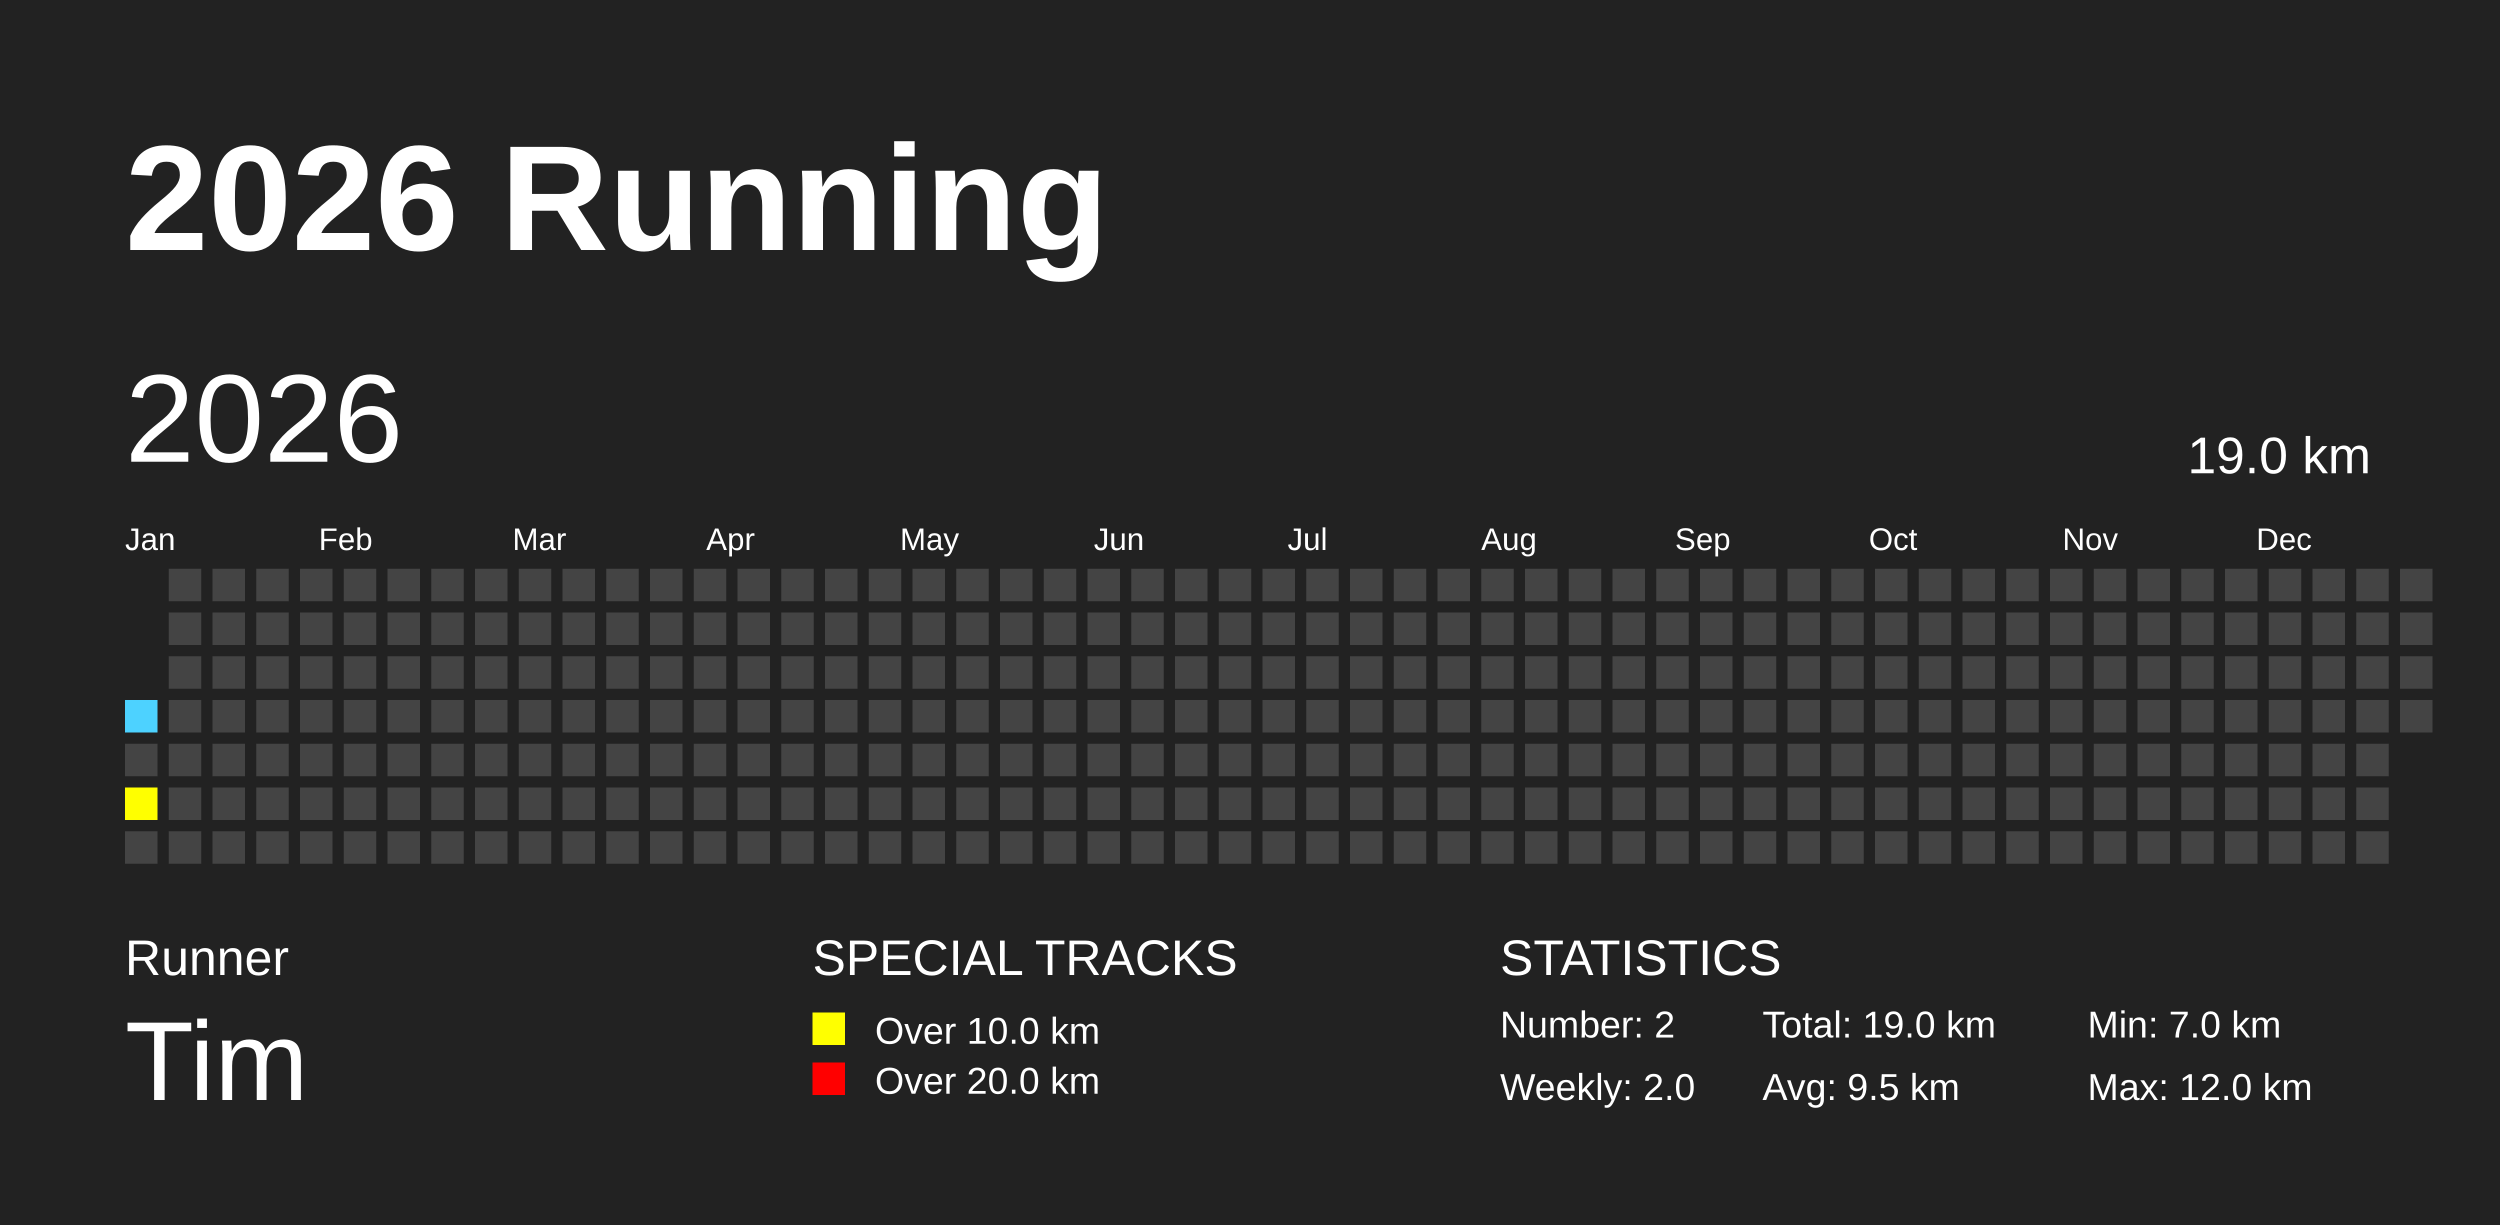
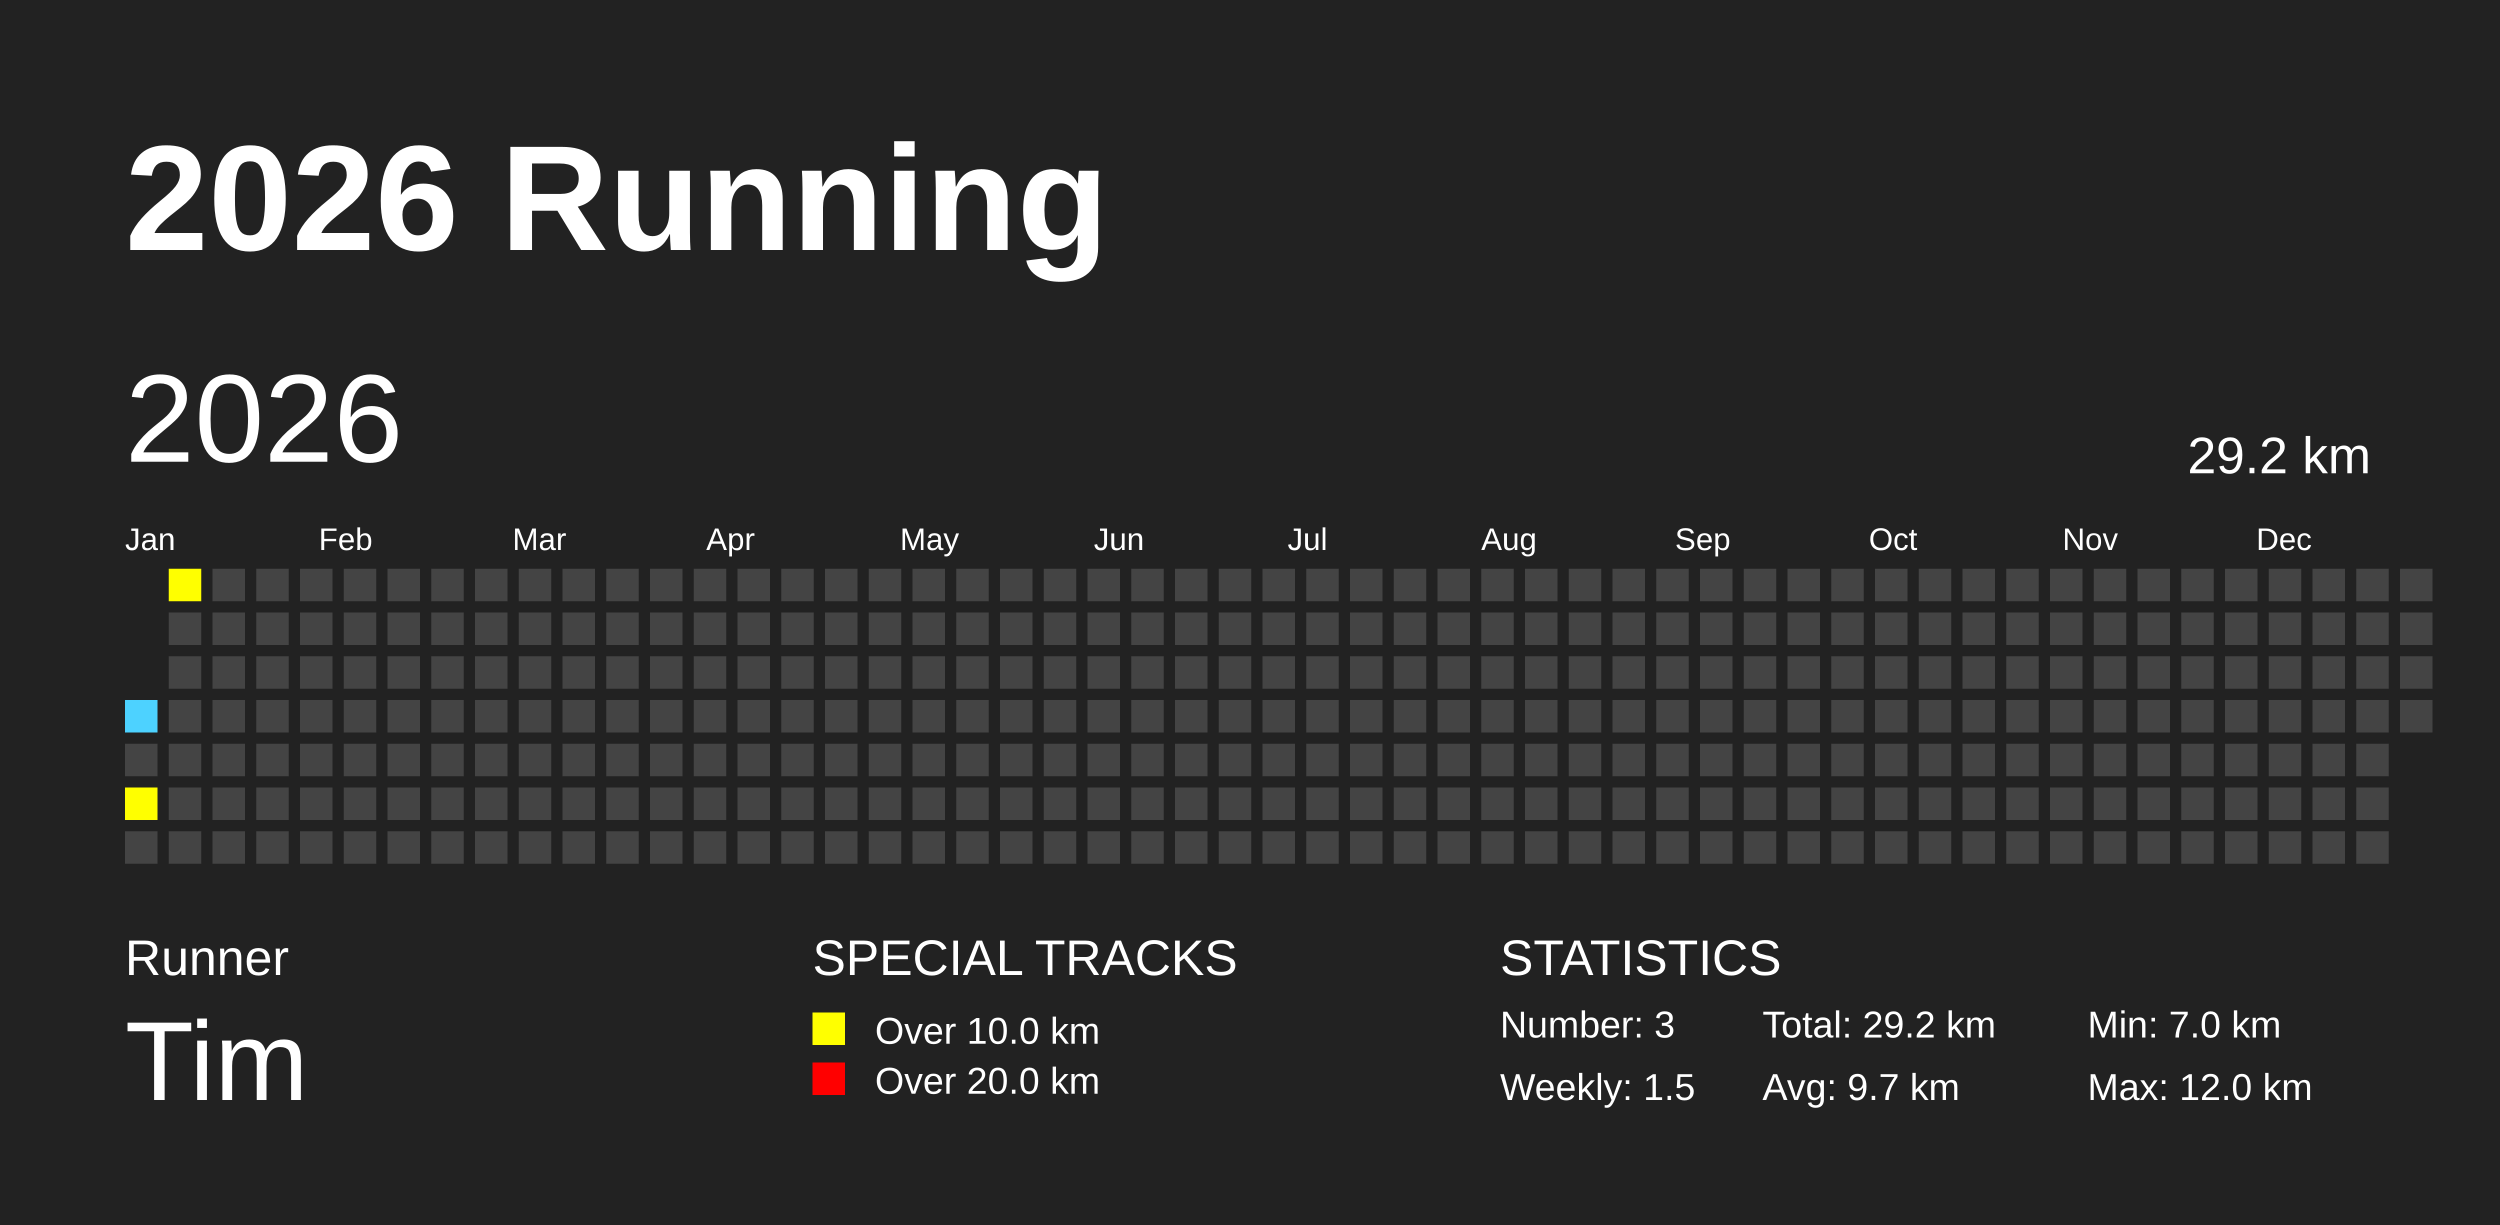
<svg xmlns="http://www.w3.org/2000/svg" baseProfile="full" height="98mm" version="1.1" viewBox="0,0,200,98" width="200mm">
  <defs />
  <rect fill="#222222" height="98" width="200" x="0" y="0" />
  <text fill="#FFFFFF" style="font-size:12px; font-family:Arial; font-weight:bold;" x="10" y="20">2026 Running</text>
  <text fill="#FFFFFF" style="font-size:4px; font-family:Arial" x="10" y="78">Runner</text>
  <text fill="#FFFFFF" style="font-size:9px; font-family:Arial" x="10" y="88">Tim</text>
  <text fill="#FFFFFF" style="font-size:4px; font-family:Arial" x="65" y="78">SPECIAL TRACKS</text>
  <rect fill="yellow" height="2.6" width="2.6" x="65" y="81" />
  <text fill="#FFFFFF" style="font-size:3px; font-family:Arial" x="70" y="83.5">Over 10.0 km</text>
  <rect fill="red" height="2.6" width="2.6" x="65" y="85" />
  <text fill="#FFFFFF" style="font-size:3px; font-family:Arial" x="70" y="87.5">Over 20.0 km</text>
  <text fill="#FFFFFF" style="font-size:4px; font-family:Arial" x="120" y="78">STATISTICS</text>
-   <text fill="#FFFFFF" style="font-size:3px; font-family:Arial" x="120" y="83">Number: 2</text>
-   <text fill="#FFFFFF" style="font-size:3px; font-family:Arial" x="120" y="88">Weekly: 2.0</text>
-   <text fill="#FFFFFF" style="font-size:3px; font-family:Arial" x="141" y="83">Total: 19.0 km</text>
-   <text fill="#FFFFFF" style="font-size:3px; font-family:Arial" x="141" y="88">Avg: 9.5 km</text>
+   <text fill="#FFFFFF" style="font-size:3px; font-family:Arial" x="120" y="83">Number: 3</text>
+   <text fill="#FFFFFF" style="font-size:3px; font-family:Arial" x="120" y="88">Weekly: 1.5</text>
+   <text fill="#FFFFFF" style="font-size:3px; font-family:Arial" x="141" y="83">Total: 29.2 km</text>
+   <text fill="#FFFFFF" style="font-size:3px; font-family:Arial" x="141" y="88">Avg: 9.7 km</text>
  <text fill="#FFFFFF" style="font-size:3px; font-family:Arial" x="167" y="83">Min: 7.0 km</text>
  <text fill="#FFFFFF" style="font-size:3px; font-family:Arial" x="167" y="88">Max: 12.0 km</text>
  <text dominant-baseline="hanging" fill="#FFFFFF" style="font-size:10.0px; font-family:Arial;" x="10" y="30">2026</text>
-   <text dominant-baseline="hanging" fill="#FFFFFF" style="font-size:4.125px; font-family:Arial;" x="175" y="35">19.0 km</text>
+   <text dominant-baseline="hanging" fill="#FFFFFF" style="font-size:4.125px; font-family:Arial;" x="175" y="35">29.2 km</text>
  <text fill="#FFFFFF" style="font-size:2.5px; font-family:Arial" x="10.0" y="44">Jan</text>
  <text fill="#FFFFFF" style="font-size:2.5px; font-family:Arial" x="25.5" y="44">Feb</text>
  <text fill="#FFFFFF" style="font-size:2.5px; font-family:Arial" x="41.0" y="44">Mar</text>
  <text fill="#FFFFFF" style="font-size:2.5px; font-family:Arial" x="56.5" y="44">Apr</text>
  <text fill="#FFFFFF" style="font-size:2.5px; font-family:Arial" x="72.0" y="44">May</text>
  <text fill="#FFFFFF" style="font-size:2.5px; font-family:Arial" x="87.5" y="44">Jun</text>
  <text fill="#FFFFFF" style="font-size:2.5px; font-family:Arial" x="103.0" y="44">Jul</text>
  <text fill="#FFFFFF" style="font-size:2.5px; font-family:Arial" x="118.5" y="44">Aug</text>
  <text fill="#FFFFFF" style="font-size:2.5px; font-family:Arial" x="134.0" y="44">Sep</text>
  <text fill="#FFFFFF" style="font-size:2.5px; font-family:Arial" x="149.5" y="44">Oct</text>
  <text fill="#FFFFFF" style="font-size:2.5px; font-family:Arial" x="165.0" y="44">Nov</text>
  <text fill="#FFFFFF" style="font-size:2.5px; font-family:Arial" x="180.5" y="44">Dec</text>
  <rect fill="#4DD2FF" height="2.6" width="2.6" x="10.0" y="56.0" />
  <rect fill="#444444" height="2.6" width="2.6" x="10.0" y="59.5" />
  <rect fill="yellow" height="2.6" width="2.6" x="10.0" y="63.0" />
  <rect fill="#444444" height="2.6" width="2.6" x="10.0" y="66.5" />
-   <rect fill="#444444" height="2.6" width="2.6" x="13.5" y="45.5" />
+   <rect fill="yellow" height="2.6" width="2.6" x="13.5" y="45.5" />
  <rect fill="#444444" height="2.6" width="2.6" x="13.5" y="49.0" />
  <rect fill="#444444" height="2.6" width="2.6" x="13.5" y="52.5" />
  <rect fill="#444444" height="2.6" width="2.6" x="13.5" y="56.0" />
  <rect fill="#444444" height="2.6" width="2.6" x="13.5" y="59.5" />
  <rect fill="#444444" height="2.6" width="2.6" x="13.5" y="63.0" />
  <rect fill="#444444" height="2.6" width="2.6" x="13.5" y="66.5" />
  <rect fill="#444444" height="2.6" width="2.6" x="17.0" y="45.5" />
  <rect fill="#444444" height="2.6" width="2.6" x="17.0" y="49.0" />
  <rect fill="#444444" height="2.6" width="2.6" x="17.0" y="52.5" />
  <rect fill="#444444" height="2.6" width="2.6" x="17.0" y="56.0" />
  <rect fill="#444444" height="2.6" width="2.6" x="17.0" y="59.5" />
  <rect fill="#444444" height="2.6" width="2.6" x="17.0" y="63.0" />
  <rect fill="#444444" height="2.6" width="2.6" x="17.0" y="66.5" />
  <rect fill="#444444" height="2.6" width="2.6" x="20.5" y="45.5" />
  <rect fill="#444444" height="2.6" width="2.6" x="20.5" y="49.0" />
  <rect fill="#444444" height="2.6" width="2.6" x="20.5" y="52.5" />
  <rect fill="#444444" height="2.6" width="2.6" x="20.5" y="56.0" />
  <rect fill="#444444" height="2.6" width="2.6" x="20.5" y="59.5" />
  <rect fill="#444444" height="2.6" width="2.6" x="20.5" y="63.0" />
  <rect fill="#444444" height="2.6" width="2.6" x="20.5" y="66.5" />
  <rect fill="#444444" height="2.6" width="2.6" x="24.0" y="45.5" />
  <rect fill="#444444" height="2.6" width="2.6" x="24.0" y="49.0" />
  <rect fill="#444444" height="2.6" width="2.6" x="24.0" y="52.5" />
  <rect fill="#444444" height="2.6" width="2.6" x="24.0" y="56.0" />
  <rect fill="#444444" height="2.6" width="2.6" x="24.0" y="59.5" />
  <rect fill="#444444" height="2.6" width="2.6" x="24.0" y="63.0" />
  <rect fill="#444444" height="2.6" width="2.6" x="24.0" y="66.5" />
  <rect fill="#444444" height="2.6" width="2.6" x="27.5" y="45.5" />
  <rect fill="#444444" height="2.6" width="2.6" x="27.5" y="49.0" />
  <rect fill="#444444" height="2.6" width="2.6" x="27.5" y="52.5" />
  <rect fill="#444444" height="2.6" width="2.6" x="27.5" y="56.0" />
  <rect fill="#444444" height="2.6" width="2.6" x="27.5" y="59.5" />
  <rect fill="#444444" height="2.6" width="2.6" x="27.5" y="63.0" />
  <rect fill="#444444" height="2.6" width="2.6" x="27.5" y="66.5" />
  <rect fill="#444444" height="2.6" width="2.6" x="31.0" y="45.5" />
  <rect fill="#444444" height="2.6" width="2.6" x="31.0" y="49.0" />
  <rect fill="#444444" height="2.6" width="2.6" x="31.0" y="52.5" />
  <rect fill="#444444" height="2.6" width="2.6" x="31.0" y="56.0" />
  <rect fill="#444444" height="2.6" width="2.6" x="31.0" y="59.5" />
  <rect fill="#444444" height="2.6" width="2.6" x="31.0" y="63.0" />
  <rect fill="#444444" height="2.6" width="2.6" x="31.0" y="66.5" />
  <rect fill="#444444" height="2.6" width="2.6" x="34.5" y="45.5" />
  <rect fill="#444444" height="2.6" width="2.6" x="34.5" y="49.0" />
  <rect fill="#444444" height="2.6" width="2.6" x="34.5" y="52.5" />
  <rect fill="#444444" height="2.6" width="2.6" x="34.5" y="56.0" />
  <rect fill="#444444" height="2.6" width="2.6" x="34.5" y="59.5" />
  <rect fill="#444444" height="2.6" width="2.6" x="34.5" y="63.0" />
  <rect fill="#444444" height="2.6" width="2.6" x="34.5" y="66.5" />
  <rect fill="#444444" height="2.6" width="2.6" x="38.0" y="45.5" />
  <rect fill="#444444" height="2.6" width="2.6" x="38.0" y="49.0" />
  <rect fill="#444444" height="2.6" width="2.6" x="38.0" y="52.5" />
  <rect fill="#444444" height="2.6" width="2.6" x="38.0" y="56.0" />
  <rect fill="#444444" height="2.6" width="2.6" x="38.0" y="59.5" />
  <rect fill="#444444" height="2.6" width="2.6" x="38.0" y="63.0" />
  <rect fill="#444444" height="2.6" width="2.6" x="38.0" y="66.5" />
  <rect fill="#444444" height="2.6" width="2.6" x="41.5" y="45.5" />
  <rect fill="#444444" height="2.6" width="2.6" x="41.5" y="49.0" />
  <rect fill="#444444" height="2.6" width="2.6" x="41.5" y="52.5" />
  <rect fill="#444444" height="2.6" width="2.6" x="41.5" y="56.0" />
  <rect fill="#444444" height="2.6" width="2.6" x="41.5" y="59.5" />
  <rect fill="#444444" height="2.6" width="2.6" x="41.5" y="63.0" />
  <rect fill="#444444" height="2.6" width="2.6" x="41.5" y="66.5" />
  <rect fill="#444444" height="2.6" width="2.6" x="45.0" y="45.5" />
  <rect fill="#444444" height="2.6" width="2.6" x="45.0" y="49.0" />
  <rect fill="#444444" height="2.6" width="2.6" x="45.0" y="52.5" />
  <rect fill="#444444" height="2.6" width="2.6" x="45.0" y="56.0" />
  <rect fill="#444444" height="2.6" width="2.6" x="45.0" y="59.5" />
  <rect fill="#444444" height="2.6" width="2.6" x="45.0" y="63.0" />
  <rect fill="#444444" height="2.6" width="2.6" x="45.0" y="66.5" />
  <rect fill="#444444" height="2.6" width="2.6" x="48.5" y="45.5" />
  <rect fill="#444444" height="2.6" width="2.6" x="48.5" y="49.0" />
  <rect fill="#444444" height="2.6" width="2.6" x="48.5" y="52.5" />
  <rect fill="#444444" height="2.6" width="2.6" x="48.5" y="56.0" />
  <rect fill="#444444" height="2.6" width="2.6" x="48.5" y="59.5" />
  <rect fill="#444444" height="2.6" width="2.6" x="48.5" y="63.0" />
  <rect fill="#444444" height="2.6" width="2.6" x="48.5" y="66.5" />
  <rect fill="#444444" height="2.6" width="2.6" x="52.0" y="45.5" />
  <rect fill="#444444" height="2.6" width="2.6" x="52.0" y="49.0" />
  <rect fill="#444444" height="2.6" width="2.6" x="52.0" y="52.5" />
  <rect fill="#444444" height="2.6" width="2.6" x="52.0" y="56.0" />
  <rect fill="#444444" height="2.6" width="2.6" x="52.0" y="59.5" />
  <rect fill="#444444" height="2.6" width="2.6" x="52.0" y="63.0" />
  <rect fill="#444444" height="2.6" width="2.6" x="52.0" y="66.5" />
  <rect fill="#444444" height="2.6" width="2.6" x="55.5" y="45.5" />
  <rect fill="#444444" height="2.6" width="2.6" x="55.5" y="49.0" />
  <rect fill="#444444" height="2.6" width="2.6" x="55.5" y="52.5" />
  <rect fill="#444444" height="2.6" width="2.6" x="55.5" y="56.0" />
  <rect fill="#444444" height="2.6" width="2.6" x="55.5" y="59.5" />
  <rect fill="#444444" height="2.6" width="2.6" x="55.5" y="63.0" />
  <rect fill="#444444" height="2.6" width="2.6" x="55.5" y="66.5" />
  <rect fill="#444444" height="2.6" width="2.6" x="59.0" y="45.5" />
  <rect fill="#444444" height="2.6" width="2.6" x="59.0" y="49.0" />
  <rect fill="#444444" height="2.6" width="2.6" x="59.0" y="52.5" />
  <rect fill="#444444" height="2.6" width="2.6" x="59.0" y="56.0" />
  <rect fill="#444444" height="2.6" width="2.6" x="59.0" y="59.5" />
  <rect fill="#444444" height="2.6" width="2.6" x="59.0" y="63.0" />
  <rect fill="#444444" height="2.6" width="2.6" x="59.0" y="66.5" />
  <rect fill="#444444" height="2.6" width="2.6" x="62.5" y="45.5" />
  <rect fill="#444444" height="2.6" width="2.6" x="62.5" y="49.0" />
  <rect fill="#444444" height="2.6" width="2.6" x="62.5" y="52.5" />
  <rect fill="#444444" height="2.6" width="2.6" x="62.5" y="56.0" />
  <rect fill="#444444" height="2.6" width="2.6" x="62.5" y="59.5" />
  <rect fill="#444444" height="2.6" width="2.6" x="62.5" y="63.0" />
  <rect fill="#444444" height="2.6" width="2.6" x="62.5" y="66.5" />
  <rect fill="#444444" height="2.6" width="2.6" x="66.0" y="45.5" />
  <rect fill="#444444" height="2.6" width="2.6" x="66.0" y="49.0" />
  <rect fill="#444444" height="2.6" width="2.6" x="66.0" y="52.5" />
  <rect fill="#444444" height="2.6" width="2.6" x="66.0" y="56.0" />
  <rect fill="#444444" height="2.6" width="2.6" x="66.0" y="59.5" />
  <rect fill="#444444" height="2.6" width="2.6" x="66.0" y="63.0" />
  <rect fill="#444444" height="2.6" width="2.6" x="66.0" y="66.5" />
  <rect fill="#444444" height="2.6" width="2.6" x="69.5" y="45.5" />
  <rect fill="#444444" height="2.6" width="2.6" x="69.5" y="49.0" />
  <rect fill="#444444" height="2.6" width="2.6" x="69.5" y="52.5" />
  <rect fill="#444444" height="2.6" width="2.6" x="69.5" y="56.0" />
  <rect fill="#444444" height="2.6" width="2.6" x="69.5" y="59.5" />
  <rect fill="#444444" height="2.6" width="2.6" x="69.5" y="63.0" />
  <rect fill="#444444" height="2.6" width="2.6" x="69.5" y="66.5" />
  <rect fill="#444444" height="2.6" width="2.6" x="73.0" y="45.5" />
  <rect fill="#444444" height="2.6" width="2.6" x="73.0" y="49.0" />
  <rect fill="#444444" height="2.6" width="2.6" x="73.0" y="52.5" />
  <rect fill="#444444" height="2.6" width="2.6" x="73.0" y="56.0" />
  <rect fill="#444444" height="2.6" width="2.6" x="73.0" y="59.5" />
  <rect fill="#444444" height="2.6" width="2.6" x="73.0" y="63.0" />
  <rect fill="#444444" height="2.6" width="2.6" x="73.0" y="66.5" />
  <rect fill="#444444" height="2.6" width="2.6" x="76.5" y="45.5" />
  <rect fill="#444444" height="2.6" width="2.6" x="76.5" y="49.0" />
  <rect fill="#444444" height="2.6" width="2.6" x="76.5" y="52.5" />
  <rect fill="#444444" height="2.6" width="2.6" x="76.5" y="56.0" />
  <rect fill="#444444" height="2.6" width="2.6" x="76.5" y="59.5" />
  <rect fill="#444444" height="2.6" width="2.6" x="76.5" y="63.0" />
  <rect fill="#444444" height="2.6" width="2.6" x="76.5" y="66.5" />
  <rect fill="#444444" height="2.6" width="2.6" x="80.0" y="45.5" />
  <rect fill="#444444" height="2.6" width="2.6" x="80.0" y="49.0" />
  <rect fill="#444444" height="2.6" width="2.6" x="80.0" y="52.5" />
  <rect fill="#444444" height="2.6" width="2.6" x="80.0" y="56.0" />
  <rect fill="#444444" height="2.6" width="2.6" x="80.0" y="59.5" />
  <rect fill="#444444" height="2.6" width="2.6" x="80.0" y="63.0" />
  <rect fill="#444444" height="2.6" width="2.6" x="80.0" y="66.5" />
  <rect fill="#444444" height="2.6" width="2.6" x="83.5" y="45.5" />
  <rect fill="#444444" height="2.6" width="2.6" x="83.5" y="49.0" />
  <rect fill="#444444" height="2.6" width="2.6" x="83.5" y="52.5" />
  <rect fill="#444444" height="2.6" width="2.6" x="83.5" y="56.0" />
  <rect fill="#444444" height="2.6" width="2.6" x="83.5" y="59.5" />
  <rect fill="#444444" height="2.6" width="2.6" x="83.5" y="63.0" />
  <rect fill="#444444" height="2.6" width="2.6" x="83.5" y="66.5" />
  <rect fill="#444444" height="2.6" width="2.6" x="87.0" y="45.5" />
  <rect fill="#444444" height="2.6" width="2.6" x="87.0" y="49.0" />
  <rect fill="#444444" height="2.6" width="2.6" x="87.0" y="52.5" />
  <rect fill="#444444" height="2.6" width="2.6" x="87.0" y="56.0" />
  <rect fill="#444444" height="2.6" width="2.6" x="87.0" y="59.5" />
  <rect fill="#444444" height="2.6" width="2.6" x="87.0" y="63.0" />
  <rect fill="#444444" height="2.6" width="2.6" x="87.0" y="66.5" />
  <rect fill="#444444" height="2.6" width="2.6" x="90.5" y="45.5" />
  <rect fill="#444444" height="2.6" width="2.6" x="90.5" y="49.0" />
  <rect fill="#444444" height="2.6" width="2.6" x="90.5" y="52.5" />
  <rect fill="#444444" height="2.6" width="2.6" x="90.5" y="56.0" />
  <rect fill="#444444" height="2.6" width="2.6" x="90.5" y="59.5" />
  <rect fill="#444444" height="2.6" width="2.6" x="90.5" y="63.0" />
  <rect fill="#444444" height="2.6" width="2.6" x="90.5" y="66.5" />
  <rect fill="#444444" height="2.6" width="2.6" x="94.0" y="45.5" />
  <rect fill="#444444" height="2.6" width="2.6" x="94.0" y="49.0" />
  <rect fill="#444444" height="2.6" width="2.6" x="94.0" y="52.5" />
  <rect fill="#444444" height="2.6" width="2.6" x="94.0" y="56.0" />
  <rect fill="#444444" height="2.6" width="2.6" x="94.0" y="59.5" />
  <rect fill="#444444" height="2.6" width="2.6" x="94.0" y="63.0" />
  <rect fill="#444444" height="2.6" width="2.6" x="94.0" y="66.5" />
  <rect fill="#444444" height="2.6" width="2.6" x="97.5" y="45.5" />
  <rect fill="#444444" height="2.6" width="2.6" x="97.5" y="49.0" />
  <rect fill="#444444" height="2.6" width="2.6" x="97.5" y="52.5" />
  <rect fill="#444444" height="2.6" width="2.6" x="97.5" y="56.0" />
  <rect fill="#444444" height="2.6" width="2.6" x="97.5" y="59.5" />
  <rect fill="#444444" height="2.6" width="2.6" x="97.5" y="63.0" />
  <rect fill="#444444" height="2.6" width="2.6" x="97.5" y="66.5" />
  <rect fill="#444444" height="2.6" width="2.6" x="101.0" y="45.5" />
  <rect fill="#444444" height="2.6" width="2.6" x="101.0" y="49.0" />
  <rect fill="#444444" height="2.6" width="2.6" x="101.0" y="52.5" />
  <rect fill="#444444" height="2.6" width="2.6" x="101.0" y="56.0" />
  <rect fill="#444444" height="2.6" width="2.6" x="101.0" y="59.5" />
  <rect fill="#444444" height="2.6" width="2.6" x="101.0" y="63.0" />
  <rect fill="#444444" height="2.6" width="2.6" x="101.0" y="66.5" />
  <rect fill="#444444" height="2.6" width="2.6" x="104.5" y="45.5" />
  <rect fill="#444444" height="2.6" width="2.6" x="104.5" y="49.0" />
  <rect fill="#444444" height="2.6" width="2.6" x="104.5" y="52.5" />
  <rect fill="#444444" height="2.6" width="2.6" x="104.5" y="56.0" />
  <rect fill="#444444" height="2.6" width="2.6" x="104.5" y="59.5" />
  <rect fill="#444444" height="2.6" width="2.6" x="104.5" y="63.0" />
  <rect fill="#444444" height="2.6" width="2.6" x="104.5" y="66.5" />
  <rect fill="#444444" height="2.6" width="2.6" x="108.0" y="45.5" />
  <rect fill="#444444" height="2.6" width="2.6" x="108.0" y="49.0" />
  <rect fill="#444444" height="2.6" width="2.6" x="108.0" y="52.5" />
  <rect fill="#444444" height="2.6" width="2.6" x="108.0" y="56.0" />
  <rect fill="#444444" height="2.6" width="2.6" x="108.0" y="59.5" />
  <rect fill="#444444" height="2.6" width="2.6" x="108.0" y="63.0" />
  <rect fill="#444444" height="2.6" width="2.6" x="108.0" y="66.5" />
  <rect fill="#444444" height="2.6" width="2.6" x="111.5" y="45.5" />
  <rect fill="#444444" height="2.6" width="2.6" x="111.5" y="49.0" />
  <rect fill="#444444" height="2.6" width="2.6" x="111.5" y="52.5" />
  <rect fill="#444444" height="2.6" width="2.6" x="111.5" y="56.0" />
  <rect fill="#444444" height="2.6" width="2.6" x="111.5" y="59.5" />
  <rect fill="#444444" height="2.6" width="2.6" x="111.5" y="63.0" />
  <rect fill="#444444" height="2.6" width="2.6" x="111.5" y="66.5" />
  <rect fill="#444444" height="2.6" width="2.6" x="115.0" y="45.5" />
  <rect fill="#444444" height="2.6" width="2.6" x="115.0" y="49.0" />
  <rect fill="#444444" height="2.6" width="2.6" x="115.0" y="52.5" />
  <rect fill="#444444" height="2.6" width="2.6" x="115.0" y="56.0" />
  <rect fill="#444444" height="2.6" width="2.6" x="115.0" y="59.5" />
  <rect fill="#444444" height="2.6" width="2.6" x="115.0" y="63.0" />
  <rect fill="#444444" height="2.6" width="2.6" x="115.0" y="66.5" />
  <rect fill="#444444" height="2.6" width="2.6" x="118.5" y="45.5" />
  <rect fill="#444444" height="2.6" width="2.6" x="118.5" y="49.0" />
  <rect fill="#444444" height="2.6" width="2.6" x="118.5" y="52.5" />
  <rect fill="#444444" height="2.6" width="2.6" x="118.5" y="56.0" />
  <rect fill="#444444" height="2.6" width="2.6" x="118.5" y="59.5" />
  <rect fill="#444444" height="2.6" width="2.6" x="118.5" y="63.0" />
  <rect fill="#444444" height="2.6" width="2.6" x="118.5" y="66.5" />
  <rect fill="#444444" height="2.6" width="2.6" x="122.0" y="45.5" />
  <rect fill="#444444" height="2.6" width="2.6" x="122.0" y="49.0" />
  <rect fill="#444444" height="2.6" width="2.6" x="122.0" y="52.5" />
  <rect fill="#444444" height="2.6" width="2.6" x="122.0" y="56.0" />
  <rect fill="#444444" height="2.6" width="2.6" x="122.0" y="59.5" />
  <rect fill="#444444" height="2.6" width="2.6" x="122.0" y="63.0" />
  <rect fill="#444444" height="2.6" width="2.6" x="122.0" y="66.5" />
  <rect fill="#444444" height="2.6" width="2.6" x="125.5" y="45.5" />
  <rect fill="#444444" height="2.6" width="2.6" x="125.5" y="49.0" />
  <rect fill="#444444" height="2.6" width="2.6" x="125.5" y="52.5" />
  <rect fill="#444444" height="2.6" width="2.6" x="125.5" y="56.0" />
  <rect fill="#444444" height="2.6" width="2.6" x="125.5" y="59.5" />
  <rect fill="#444444" height="2.6" width="2.6" x="125.5" y="63.0" />
  <rect fill="#444444" height="2.6" width="2.6" x="125.5" y="66.5" />
  <rect fill="#444444" height="2.6" width="2.6" x="129.0" y="45.5" />
  <rect fill="#444444" height="2.6" width="2.6" x="129.0" y="49.0" />
  <rect fill="#444444" height="2.6" width="2.6" x="129.0" y="52.5" />
  <rect fill="#444444" height="2.6" width="2.6" x="129.0" y="56.0" />
  <rect fill="#444444" height="2.6" width="2.6" x="129.0" y="59.5" />
  <rect fill="#444444" height="2.6" width="2.6" x="129.0" y="63.0" />
  <rect fill="#444444" height="2.6" width="2.6" x="129.0" y="66.5" />
  <rect fill="#444444" height="2.6" width="2.6" x="132.5" y="45.5" />
  <rect fill="#444444" height="2.6" width="2.6" x="132.5" y="49.0" />
  <rect fill="#444444" height="2.6" width="2.6" x="132.5" y="52.5" />
  <rect fill="#444444" height="2.6" width="2.6" x="132.5" y="56.0" />
  <rect fill="#444444" height="2.6" width="2.6" x="132.5" y="59.5" />
  <rect fill="#444444" height="2.6" width="2.6" x="132.5" y="63.0" />
  <rect fill="#444444" height="2.6" width="2.6" x="132.5" y="66.5" />
  <rect fill="#444444" height="2.6" width="2.6" x="136.0" y="45.5" />
  <rect fill="#444444" height="2.6" width="2.6" x="136.0" y="49.0" />
  <rect fill="#444444" height="2.6" width="2.6" x="136.0" y="52.5" />
  <rect fill="#444444" height="2.6" width="2.6" x="136.0" y="56.0" />
  <rect fill="#444444" height="2.6" width="2.6" x="136.0" y="59.5" />
  <rect fill="#444444" height="2.6" width="2.6" x="136.0" y="63.0" />
  <rect fill="#444444" height="2.6" width="2.6" x="136.0" y="66.5" />
  <rect fill="#444444" height="2.6" width="2.6" x="139.5" y="45.5" />
  <rect fill="#444444" height="2.6" width="2.6" x="139.5" y="49.0" />
  <rect fill="#444444" height="2.6" width="2.6" x="139.5" y="52.5" />
  <rect fill="#444444" height="2.6" width="2.6" x="139.5" y="56.0" />
  <rect fill="#444444" height="2.6" width="2.6" x="139.5" y="59.5" />
  <rect fill="#444444" height="2.6" width="2.6" x="139.5" y="63.0" />
  <rect fill="#444444" height="2.6" width="2.6" x="139.5" y="66.5" />
  <rect fill="#444444" height="2.6" width="2.6" x="143.0" y="45.5" />
  <rect fill="#444444" height="2.6" width="2.6" x="143.0" y="49.0" />
  <rect fill="#444444" height="2.6" width="2.6" x="143.0" y="52.5" />
  <rect fill="#444444" height="2.6" width="2.6" x="143.0" y="56.0" />
  <rect fill="#444444" height="2.6" width="2.6" x="143.0" y="59.5" />
  <rect fill="#444444" height="2.6" width="2.6" x="143.0" y="63.0" />
  <rect fill="#444444" height="2.6" width="2.6" x="143.0" y="66.5" />
  <rect fill="#444444" height="2.6" width="2.6" x="146.5" y="45.5" />
  <rect fill="#444444" height="2.6" width="2.6" x="146.5" y="49.0" />
  <rect fill="#444444" height="2.6" width="2.6" x="146.5" y="52.5" />
  <rect fill="#444444" height="2.6" width="2.6" x="146.5" y="56.0" />
  <rect fill="#444444" height="2.6" width="2.6" x="146.5" y="59.5" />
  <rect fill="#444444" height="2.6" width="2.6" x="146.5" y="63.0" />
  <rect fill="#444444" height="2.6" width="2.6" x="146.5" y="66.5" />
  <rect fill="#444444" height="2.6" width="2.6" x="150.0" y="45.5" />
  <rect fill="#444444" height="2.6" width="2.6" x="150.0" y="49.0" />
  <rect fill="#444444" height="2.6" width="2.6" x="150.0" y="52.5" />
  <rect fill="#444444" height="2.6" width="2.6" x="150.0" y="56.0" />
  <rect fill="#444444" height="2.6" width="2.6" x="150.0" y="59.5" />
  <rect fill="#444444" height="2.6" width="2.6" x="150.0" y="63.0" />
  <rect fill="#444444" height="2.6" width="2.6" x="150.0" y="66.5" />
  <rect fill="#444444" height="2.6" width="2.6" x="153.5" y="45.5" />
  <rect fill="#444444" height="2.6" width="2.6" x="153.5" y="49.0" />
  <rect fill="#444444" height="2.6" width="2.6" x="153.5" y="52.5" />
  <rect fill="#444444" height="2.6" width="2.6" x="153.5" y="56.0" />
  <rect fill="#444444" height="2.6" width="2.6" x="153.5" y="59.5" />
  <rect fill="#444444" height="2.6" width="2.6" x="153.5" y="63.0" />
  <rect fill="#444444" height="2.6" width="2.6" x="153.5" y="66.5" />
  <rect fill="#444444" height="2.6" width="2.6" x="157.0" y="45.5" />
  <rect fill="#444444" height="2.6" width="2.6" x="157.0" y="49.0" />
  <rect fill="#444444" height="2.6" width="2.6" x="157.0" y="52.5" />
  <rect fill="#444444" height="2.6" width="2.6" x="157.0" y="56.0" />
  <rect fill="#444444" height="2.6" width="2.6" x="157.0" y="59.5" />
  <rect fill="#444444" height="2.6" width="2.6" x="157.0" y="63.0" />
  <rect fill="#444444" height="2.6" width="2.6" x="157.0" y="66.5" />
  <rect fill="#444444" height="2.6" width="2.6" x="160.5" y="45.5" />
  <rect fill="#444444" height="2.6" width="2.6" x="160.5" y="49.0" />
  <rect fill="#444444" height="2.6" width="2.6" x="160.5" y="52.5" />
  <rect fill="#444444" height="2.6" width="2.6" x="160.5" y="56.0" />
  <rect fill="#444444" height="2.6" width="2.6" x="160.5" y="59.5" />
  <rect fill="#444444" height="2.6" width="2.6" x="160.5" y="63.0" />
  <rect fill="#444444" height="2.6" width="2.6" x="160.5" y="66.5" />
  <rect fill="#444444" height="2.6" width="2.6" x="164.0" y="45.5" />
  <rect fill="#444444" height="2.6" width="2.6" x="164.0" y="49.0" />
  <rect fill="#444444" height="2.6" width="2.6" x="164.0" y="52.5" />
  <rect fill="#444444" height="2.6" width="2.6" x="164.0" y="56.0" />
  <rect fill="#444444" height="2.6" width="2.6" x="164.0" y="59.5" />
  <rect fill="#444444" height="2.6" width="2.6" x="164.0" y="63.0" />
  <rect fill="#444444" height="2.6" width="2.6" x="164.0" y="66.5" />
  <rect fill="#444444" height="2.6" width="2.6" x="167.5" y="45.5" />
  <rect fill="#444444" height="2.6" width="2.6" x="167.5" y="49.0" />
  <rect fill="#444444" height="2.6" width="2.6" x="167.5" y="52.5" />
  <rect fill="#444444" height="2.6" width="2.6" x="167.5" y="56.0" />
  <rect fill="#444444" height="2.6" width="2.6" x="167.5" y="59.5" />
  <rect fill="#444444" height="2.6" width="2.6" x="167.5" y="63.0" />
  <rect fill="#444444" height="2.6" width="2.6" x="167.5" y="66.5" />
  <rect fill="#444444" height="2.6" width="2.6" x="171.0" y="45.5" />
  <rect fill="#444444" height="2.6" width="2.6" x="171.0" y="49.0" />
  <rect fill="#444444" height="2.6" width="2.6" x="171.0" y="52.5" />
  <rect fill="#444444" height="2.6" width="2.6" x="171.0" y="56.0" />
  <rect fill="#444444" height="2.6" width="2.6" x="171.0" y="59.5" />
  <rect fill="#444444" height="2.6" width="2.6" x="171.0" y="63.0" />
  <rect fill="#444444" height="2.6" width="2.6" x="171.0" y="66.5" />
  <rect fill="#444444" height="2.6" width="2.6" x="174.5" y="45.5" />
  <rect fill="#444444" height="2.6" width="2.6" x="174.5" y="49.0" />
  <rect fill="#444444" height="2.6" width="2.6" x="174.5" y="52.5" />
  <rect fill="#444444" height="2.6" width="2.6" x="174.5" y="56.0" />
  <rect fill="#444444" height="2.6" width="2.6" x="174.5" y="59.5" />
  <rect fill="#444444" height="2.6" width="2.6" x="174.5" y="63.0" />
  <rect fill="#444444" height="2.6" width="2.6" x="174.5" y="66.5" />
  <rect fill="#444444" height="2.6" width="2.6" x="178.0" y="45.5" />
  <rect fill="#444444" height="2.6" width="2.6" x="178.0" y="49.0" />
  <rect fill="#444444" height="2.6" width="2.6" x="178.0" y="52.5" />
  <rect fill="#444444" height="2.6" width="2.6" x="178.0" y="56.0" />
  <rect fill="#444444" height="2.6" width="2.6" x="178.0" y="59.5" />
  <rect fill="#444444" height="2.6" width="2.6" x="178.0" y="63.0" />
  <rect fill="#444444" height="2.6" width="2.6" x="178.0" y="66.5" />
  <rect fill="#444444" height="2.6" width="2.6" x="181.5" y="45.5" />
  <rect fill="#444444" height="2.6" width="2.6" x="181.5" y="49.0" />
  <rect fill="#444444" height="2.6" width="2.6" x="181.5" y="52.5" />
  <rect fill="#444444" height="2.6" width="2.6" x="181.5" y="56.0" />
  <rect fill="#444444" height="2.6" width="2.6" x="181.5" y="59.5" />
  <rect fill="#444444" height="2.6" width="2.6" x="181.5" y="63.0" />
  <rect fill="#444444" height="2.6" width="2.6" x="181.5" y="66.5" />
  <rect fill="#444444" height="2.6" width="2.6" x="185.0" y="45.5" />
  <rect fill="#444444" height="2.6" width="2.6" x="185.0" y="49.0" />
  <rect fill="#444444" height="2.6" width="2.6" x="185.0" y="52.5" />
  <rect fill="#444444" height="2.6" width="2.6" x="185.0" y="56.0" />
  <rect fill="#444444" height="2.6" width="2.6" x="185.0" y="59.5" />
  <rect fill="#444444" height="2.6" width="2.6" x="185.0" y="63.0" />
  <rect fill="#444444" height="2.6" width="2.6" x="185.0" y="66.5" />
  <rect fill="#444444" height="2.6" width="2.6" x="188.5" y="45.5" />
  <rect fill="#444444" height="2.6" width="2.6" x="188.5" y="49.0" />
  <rect fill="#444444" height="2.6" width="2.6" x="188.5" y="52.5" />
  <rect fill="#444444" height="2.6" width="2.6" x="188.5" y="56.0" />
  <rect fill="#444444" height="2.6" width="2.6" x="188.5" y="59.5" />
  <rect fill="#444444" height="2.6" width="2.6" x="188.5" y="63.0" />
  <rect fill="#444444" height="2.6" width="2.6" x="188.5" y="66.5" />
  <rect fill="#444444" height="2.6" width="2.6" x="192.0" y="45.5" />
  <rect fill="#444444" height="2.6" width="2.6" x="192.0" y="49.0" />
  <rect fill="#444444" height="2.6" width="2.6" x="192.0" y="52.5" />
  <rect fill="#444444" height="2.6" width="2.6" x="192.0" y="56.0" />
</svg>
